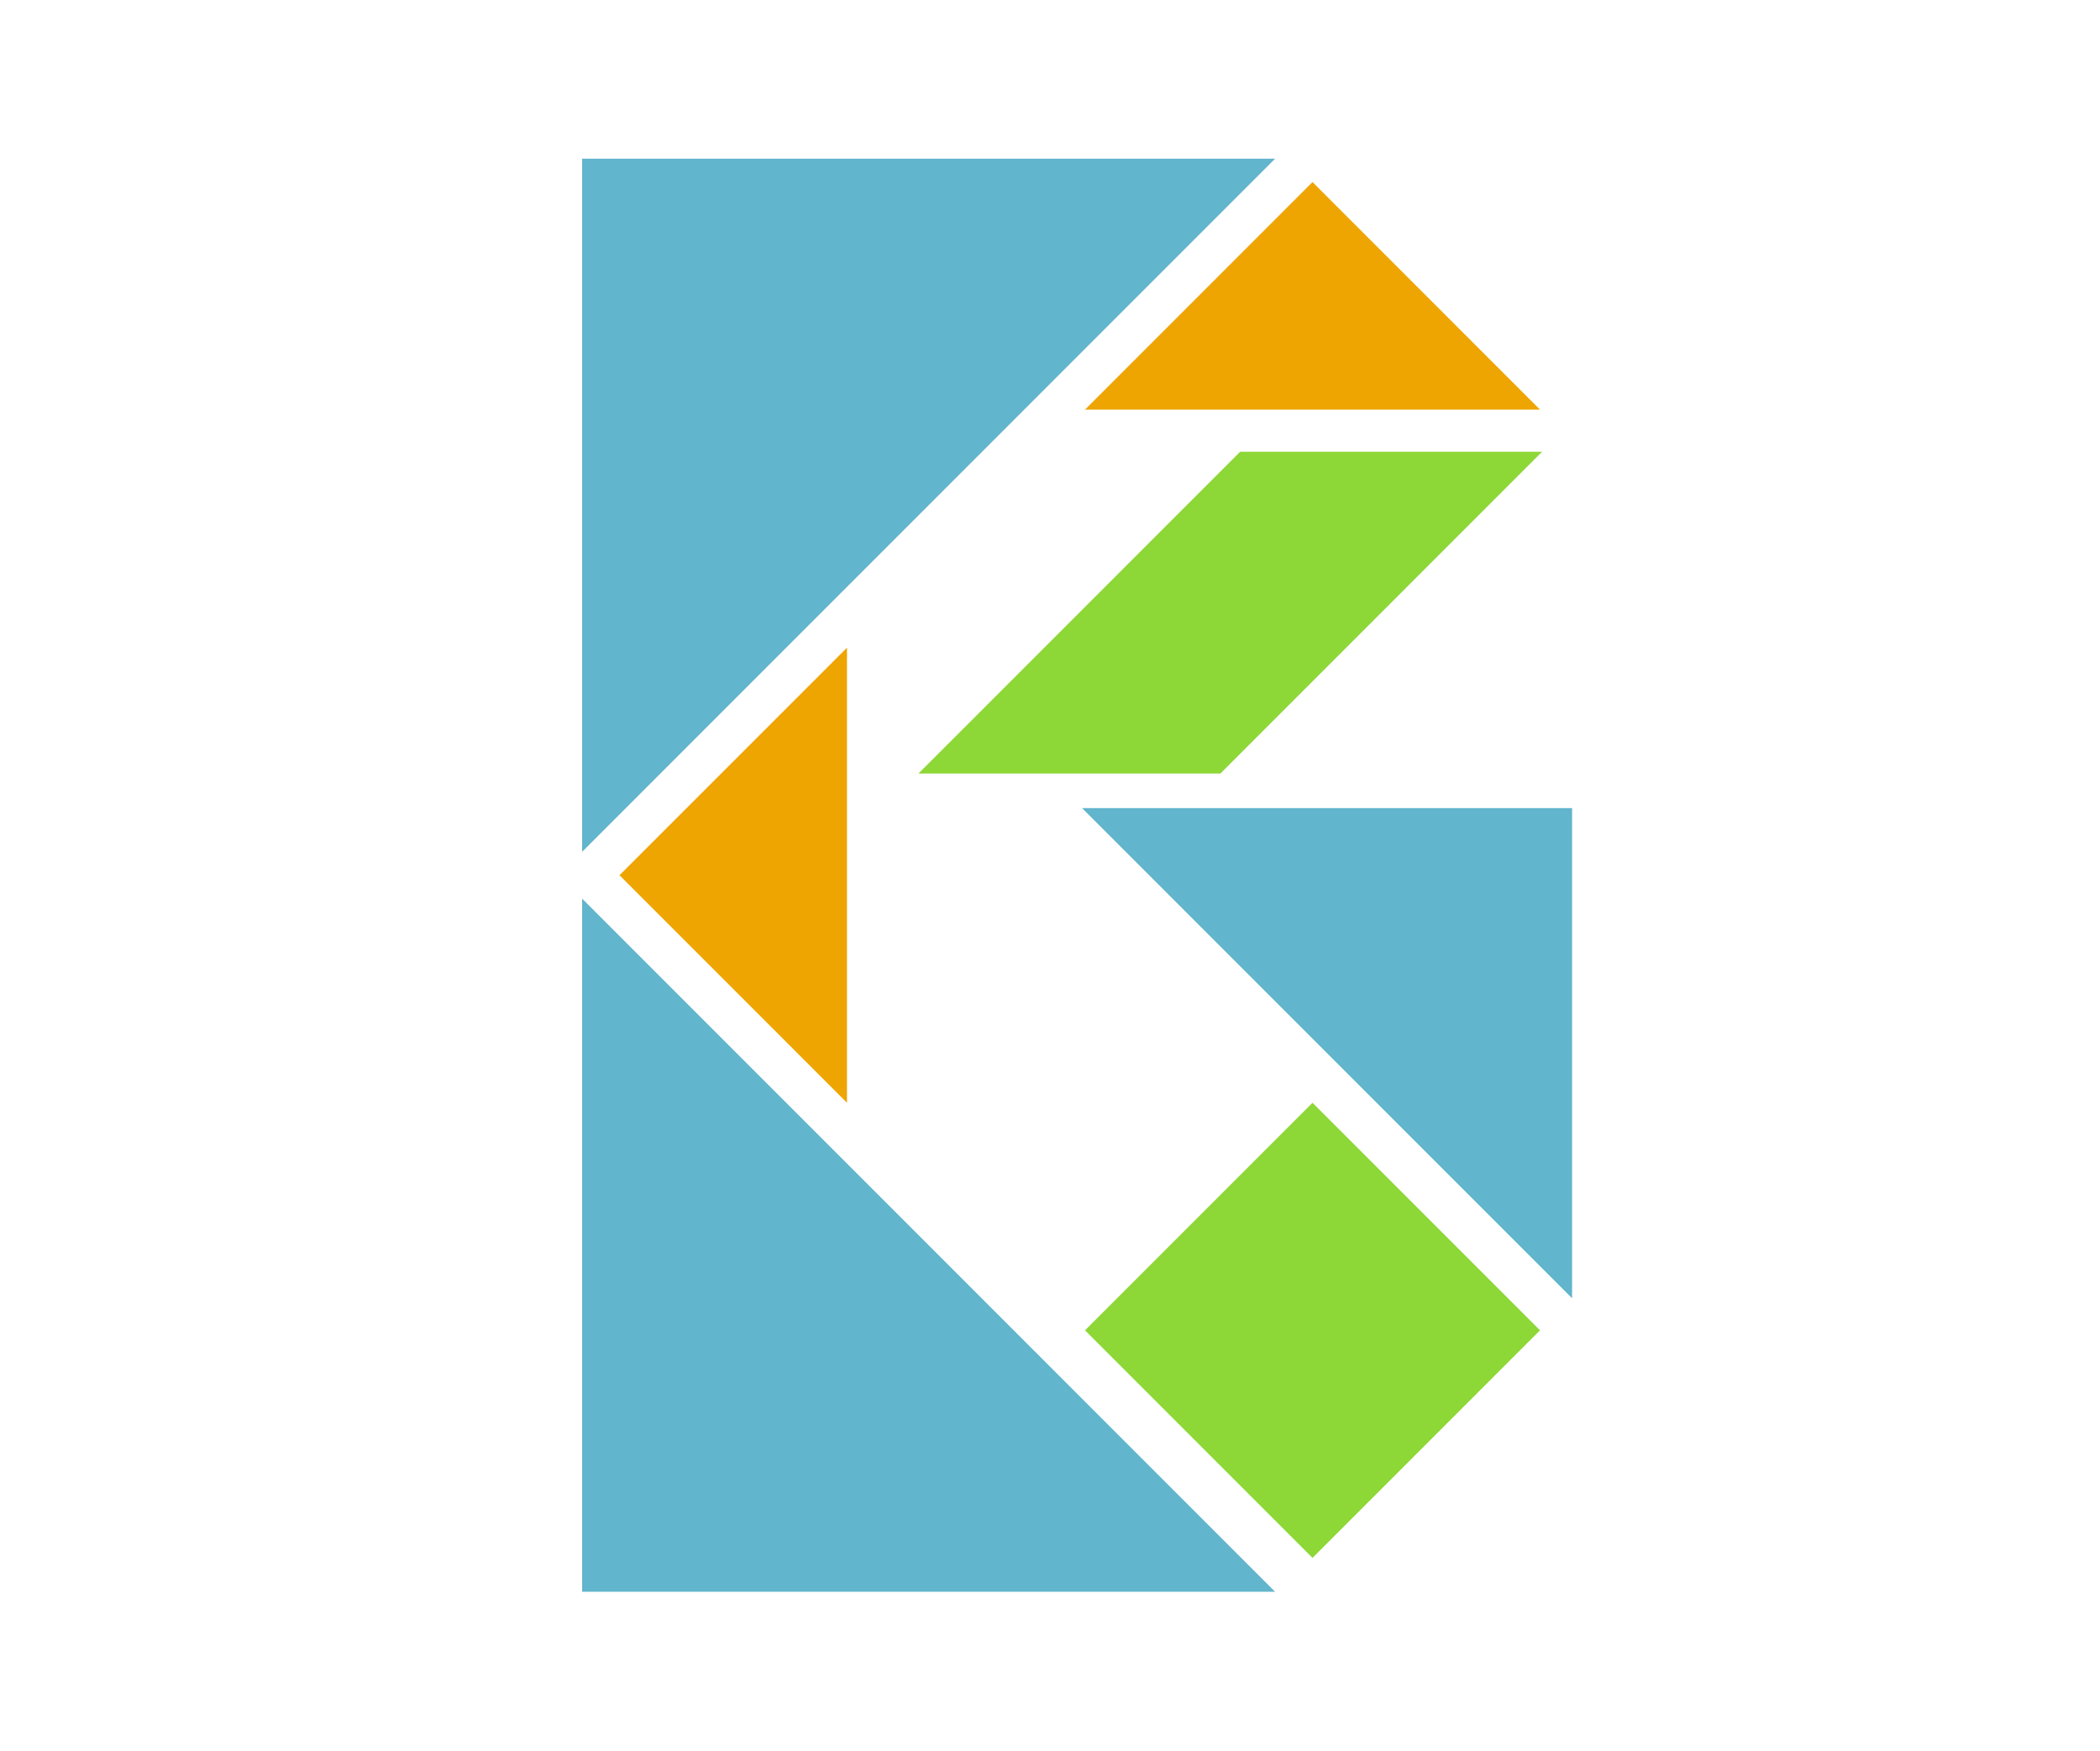
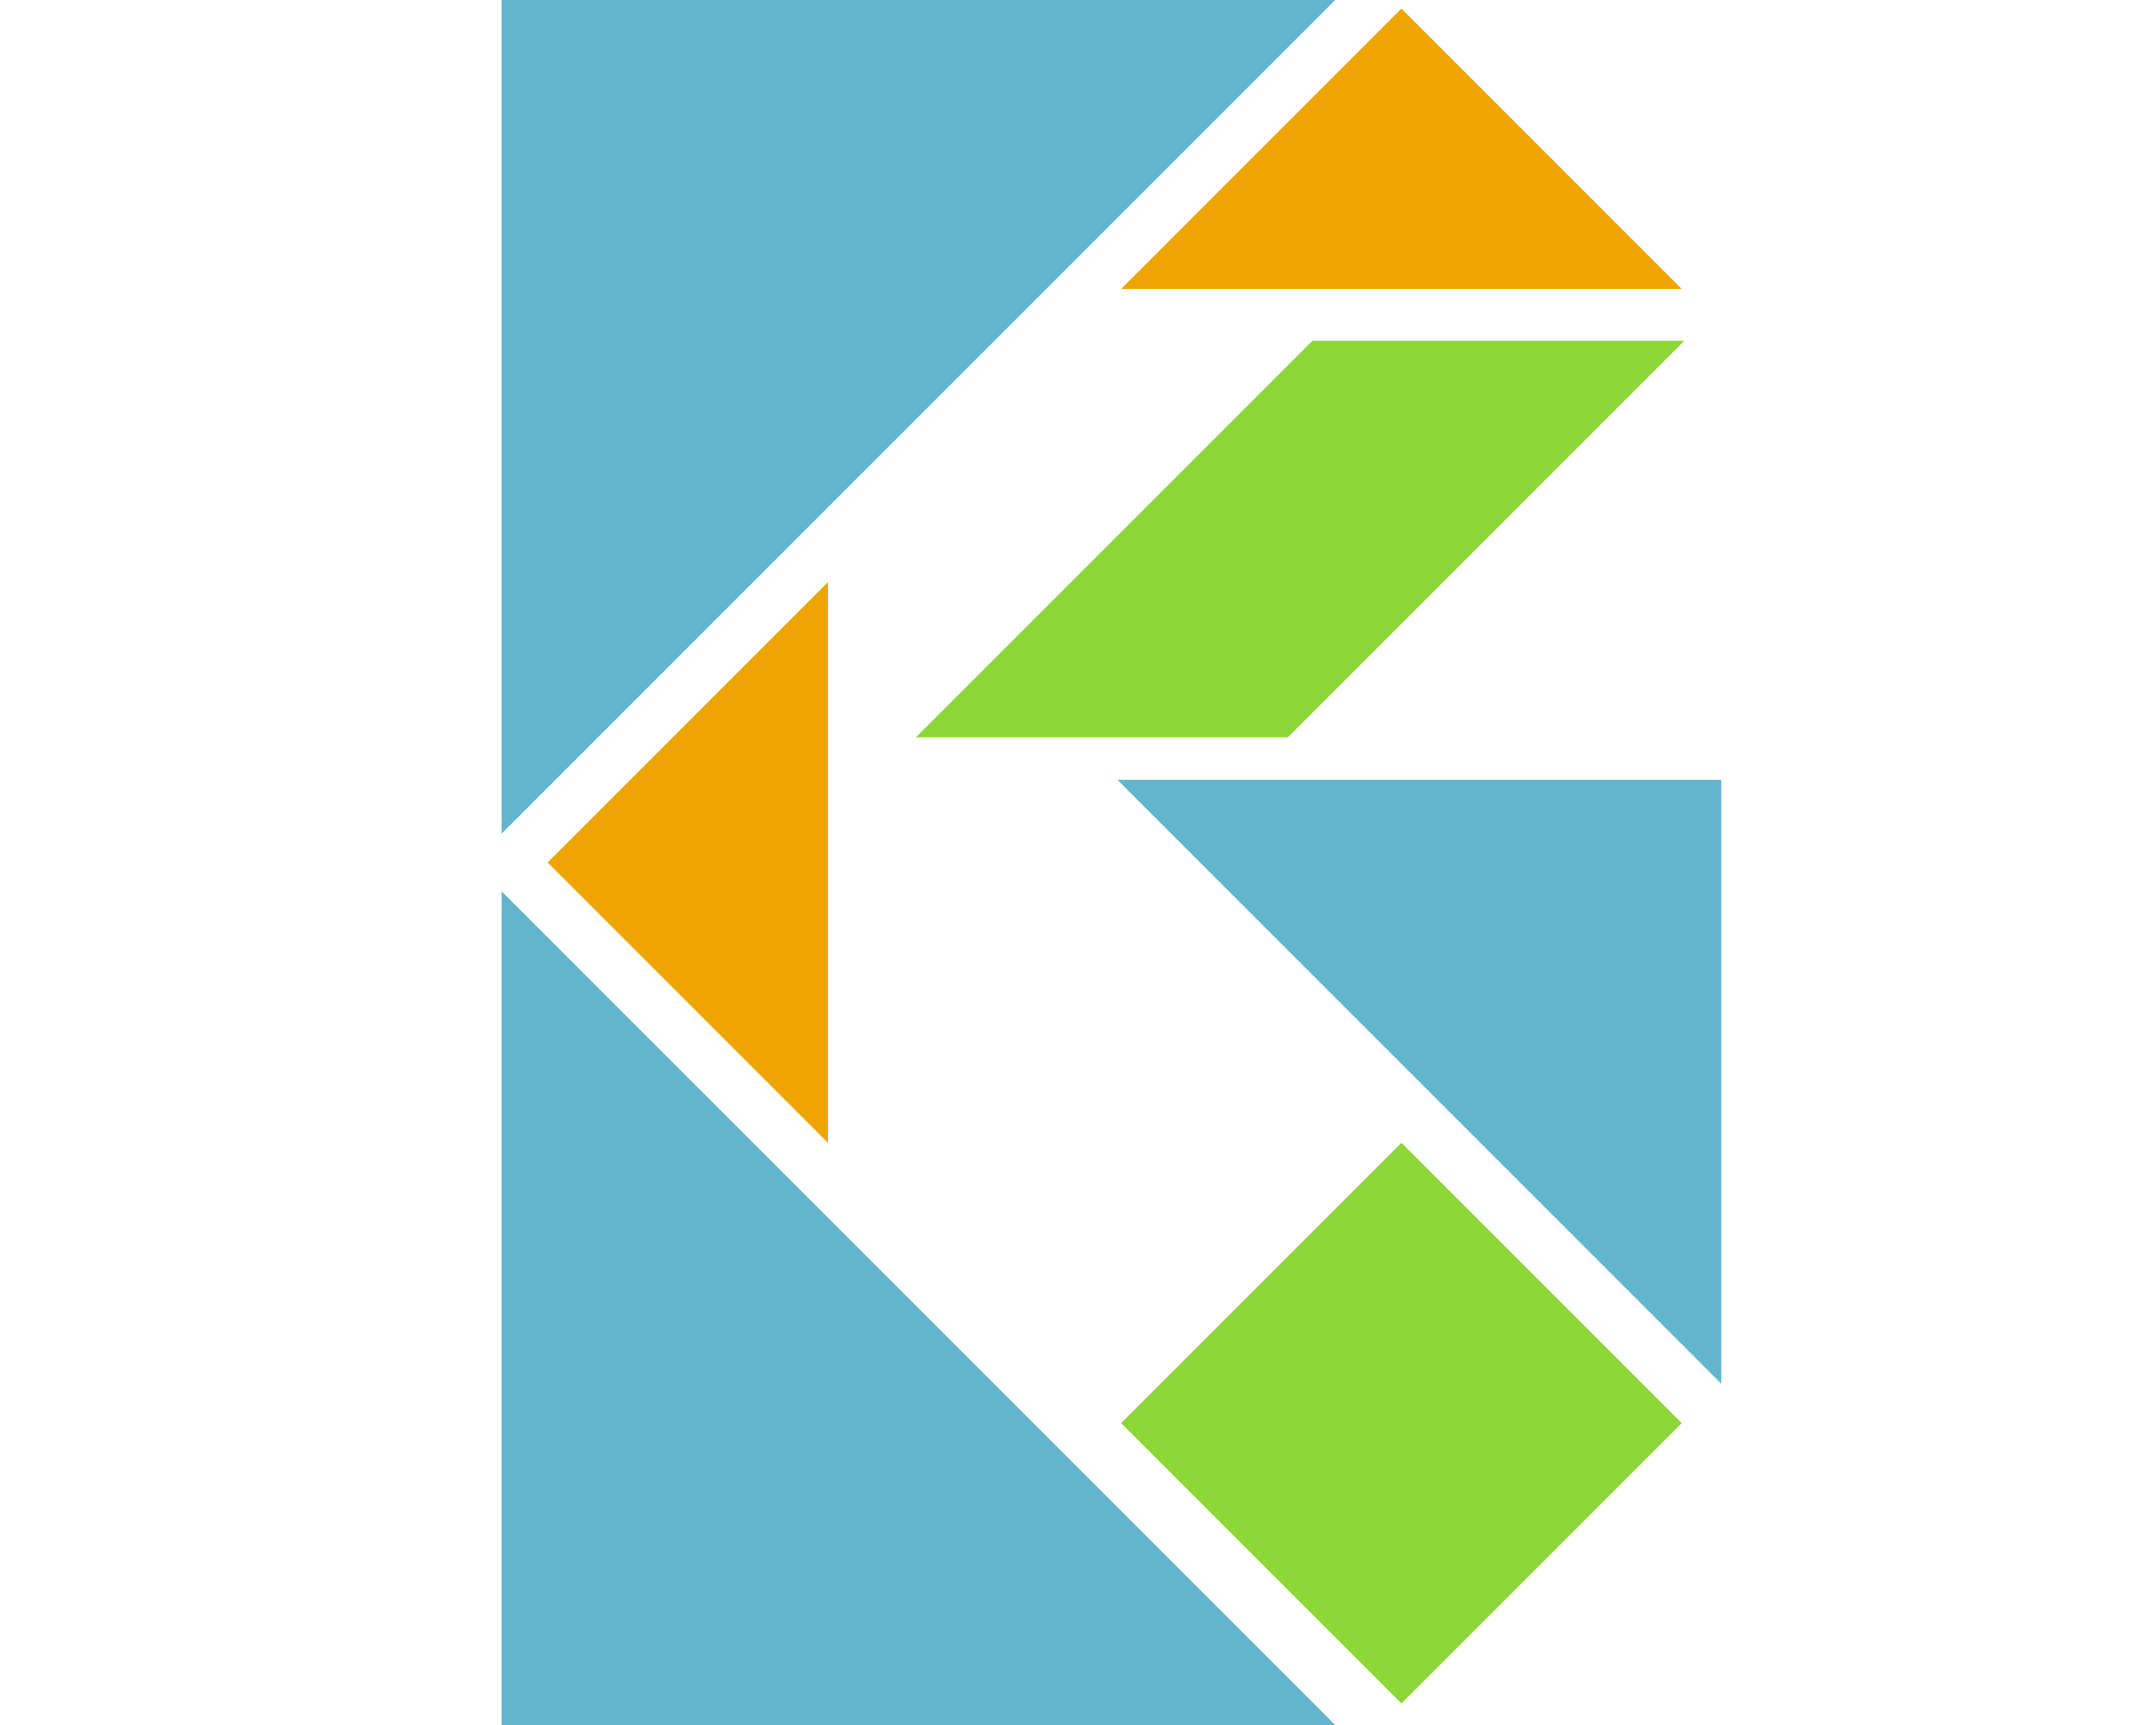
- <svg xmlns="http://www.w3.org/2000/svg" version="1.1" xml:space="preserve" viewBox="-750 -500 1200 1000">
-   <g transform="scale(1 -1)">
-     <polygon fill="#61B5CC" points="-280,-90 0,190 280,-90" transform="translate(-283 275) rotate(45)" />
-     <polygon fill="#61B5CC" points="-280,-90 0,190 280,-90" transform="translate(-283 -275) rotate(-225)" />
-     <polygon fill="#61B5CC" points="-198,-66 0,132 198,-66" transform="translate(55 -55) rotate(-45)" />
-     <polygon fill="#8DD737" points="-130,0 0,-130 130,0 0,130" transform="translate(0 -260) rotate(0)" />
-     <polygon fill="#8DD737" points="-191,61 69,61 191,-61 -69,-61" transform="translate(-47 150) rotate(45)" />
-     <polygon fill="#EFA501" points="-130,-44 0,86  130,-44" transform="translate(0 310) rotate(0)" />
-     <polygon fill="#EFA501" points="-130,-44 0,86  130,-44" transform="translate(-310 0) rotate(-270)" />
+ <svg xmlns="http://www.w3.org/2000/svg" viewBox="-650 -400 1000 800">
+   <g fill="#61b5cc">
+     <path d="m-280-90 280 280 280-280z" transform="matrix(.7071068 -.7071068 -.7071068 -.7071068 -283 -275)" />
+     <path d="m-280-90 280 280 280-280z" transform="matrix(-.7071068 -.7071068 -.7071068 .7071068 -283 275)" />
+     <path d="m-198-66 198 198 198-198z" transform="matrix(.7071068 .7071068 .7071068 -.7071068 55 55)" />
+   </g>
+   <path d="m-130 0 130-130 130 130-130 130z" fill="#8dd737" transform="matrix(1 0 0 -1 0 260)" />
+   <path d="m-191 61h260l122-122h-260z" fill="#8dd737" transform="matrix(.7071068 -.7071068 -.7071068 -.7071068 -47 -150)" />
+   <g fill="#efa501">
+     <path d="m-130-44 130 130 130-130z" transform="matrix(1 0 0 -1 0 -310)" />
+     <path d="m-130-44 130 130 130-130z" transform="matrix(0 -1 -1 0 -310 0)" />
  </g>
</svg>
